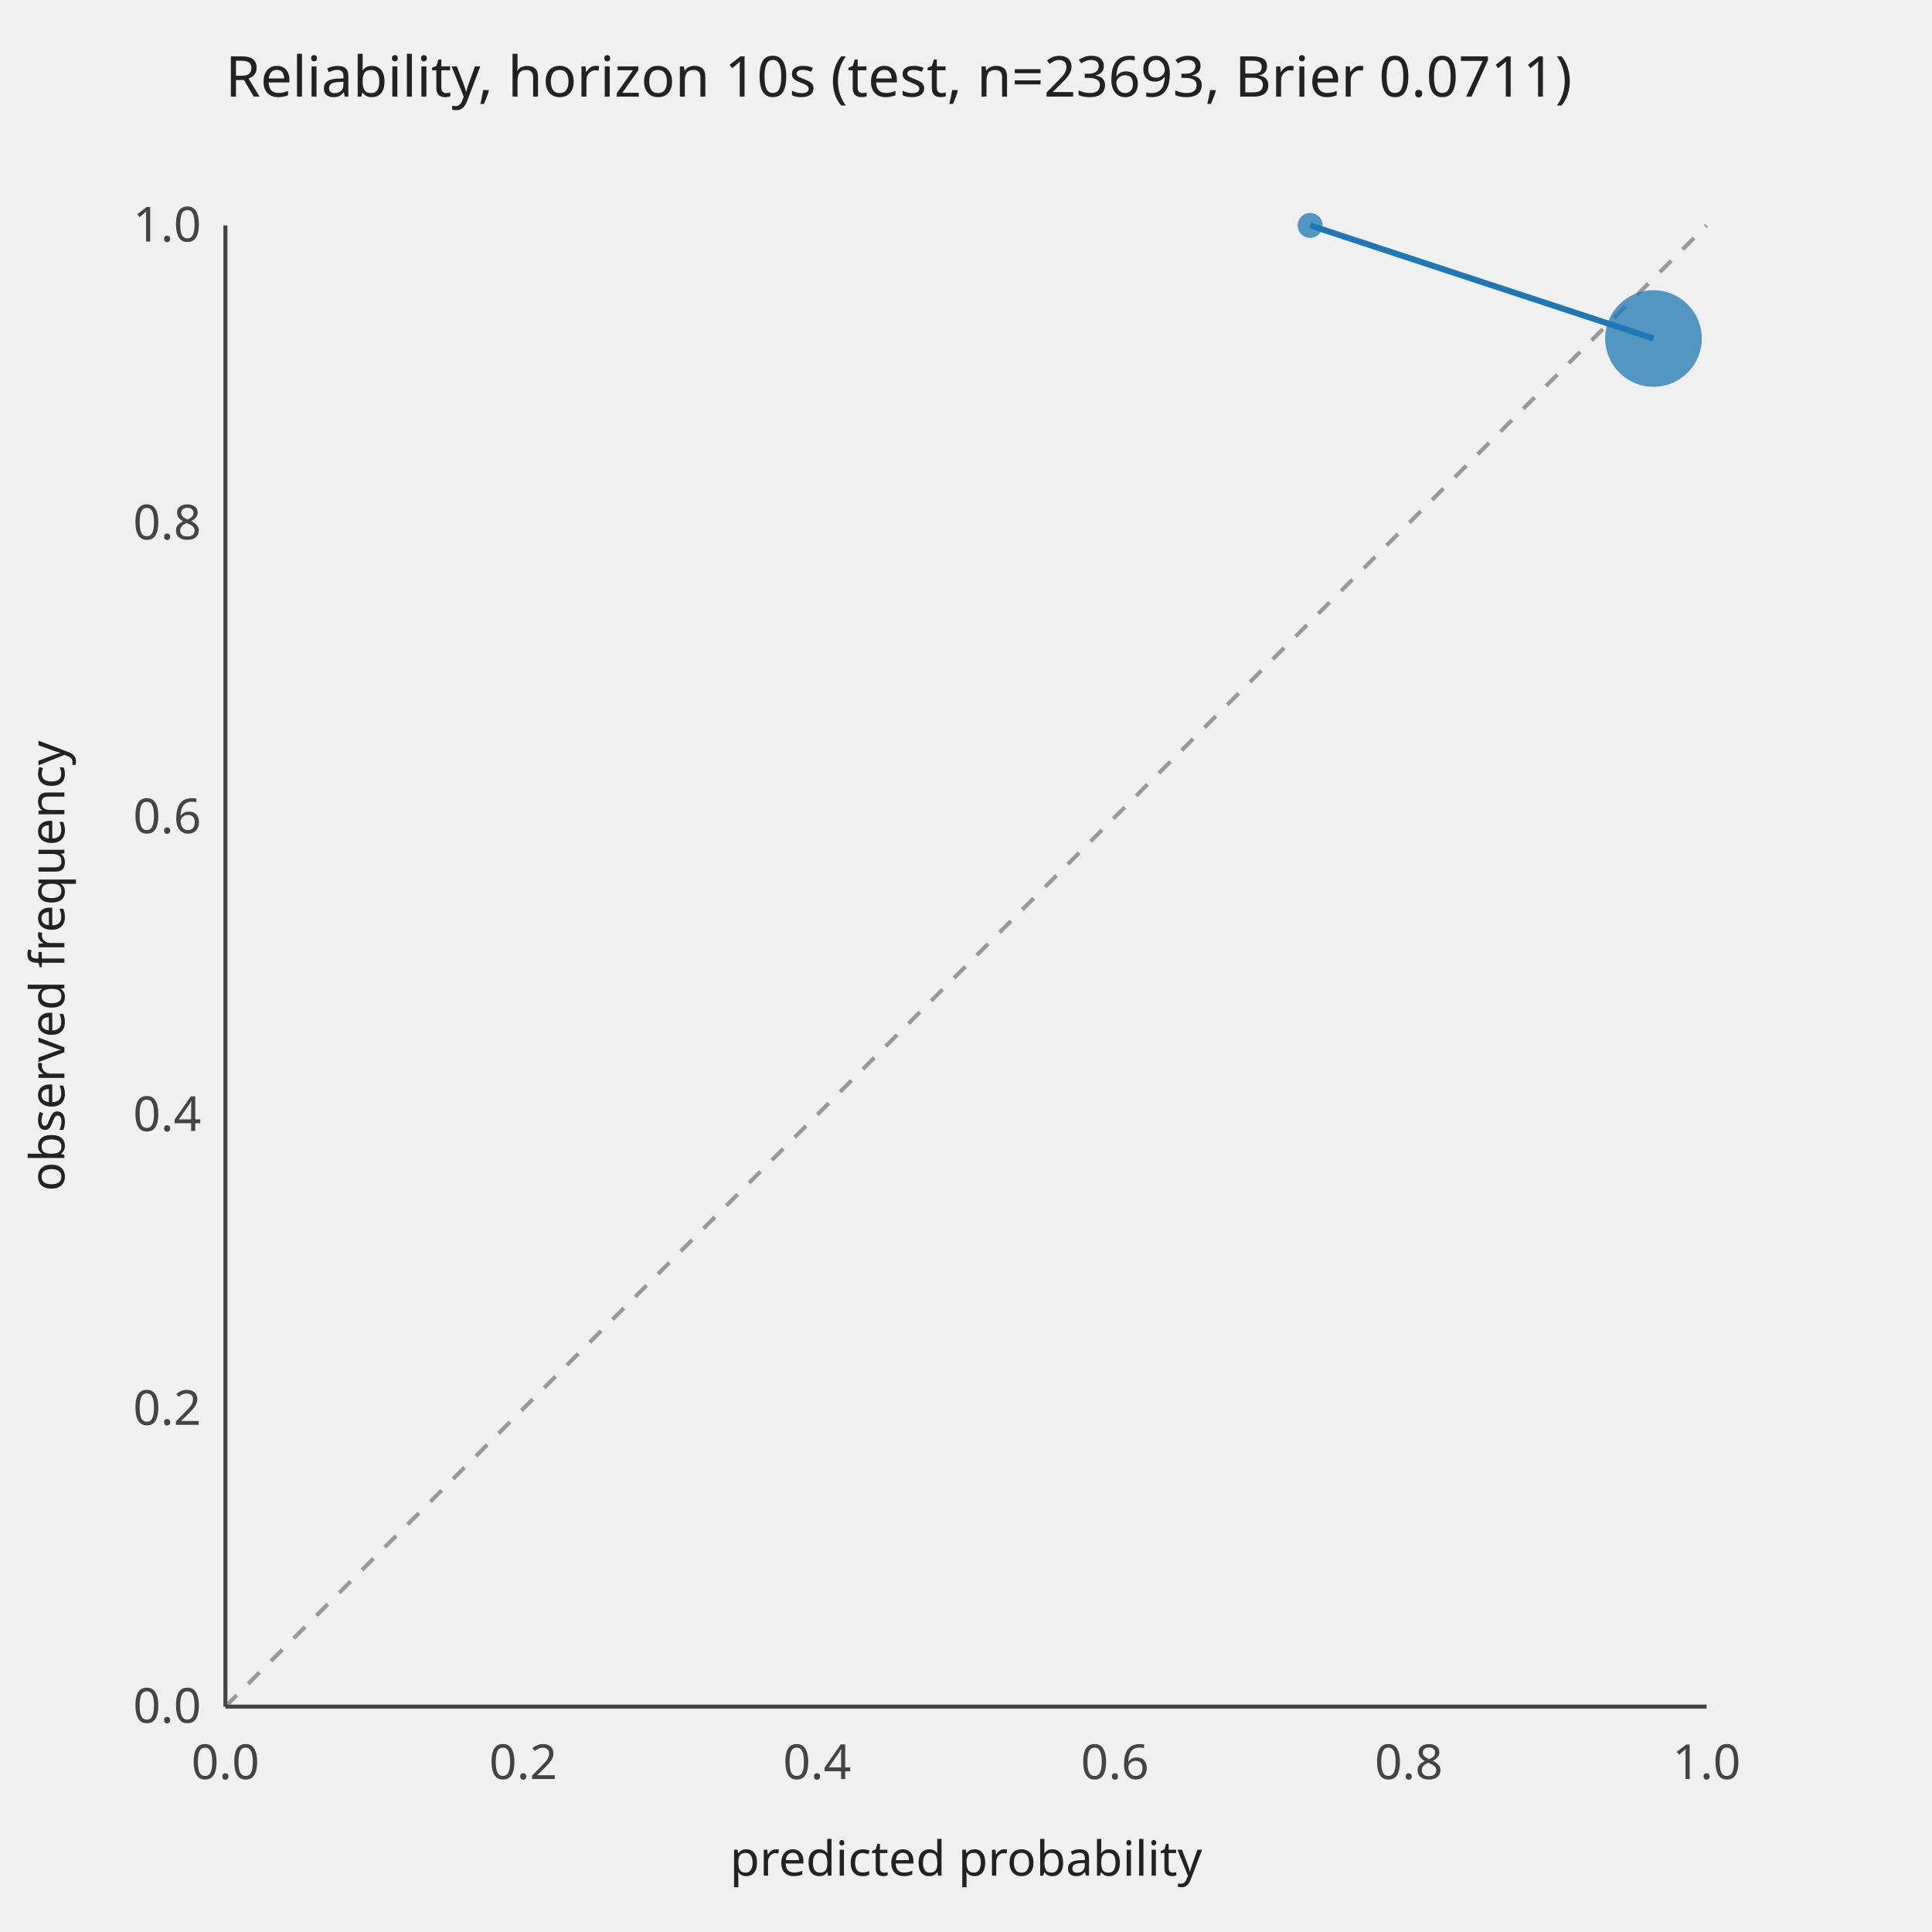
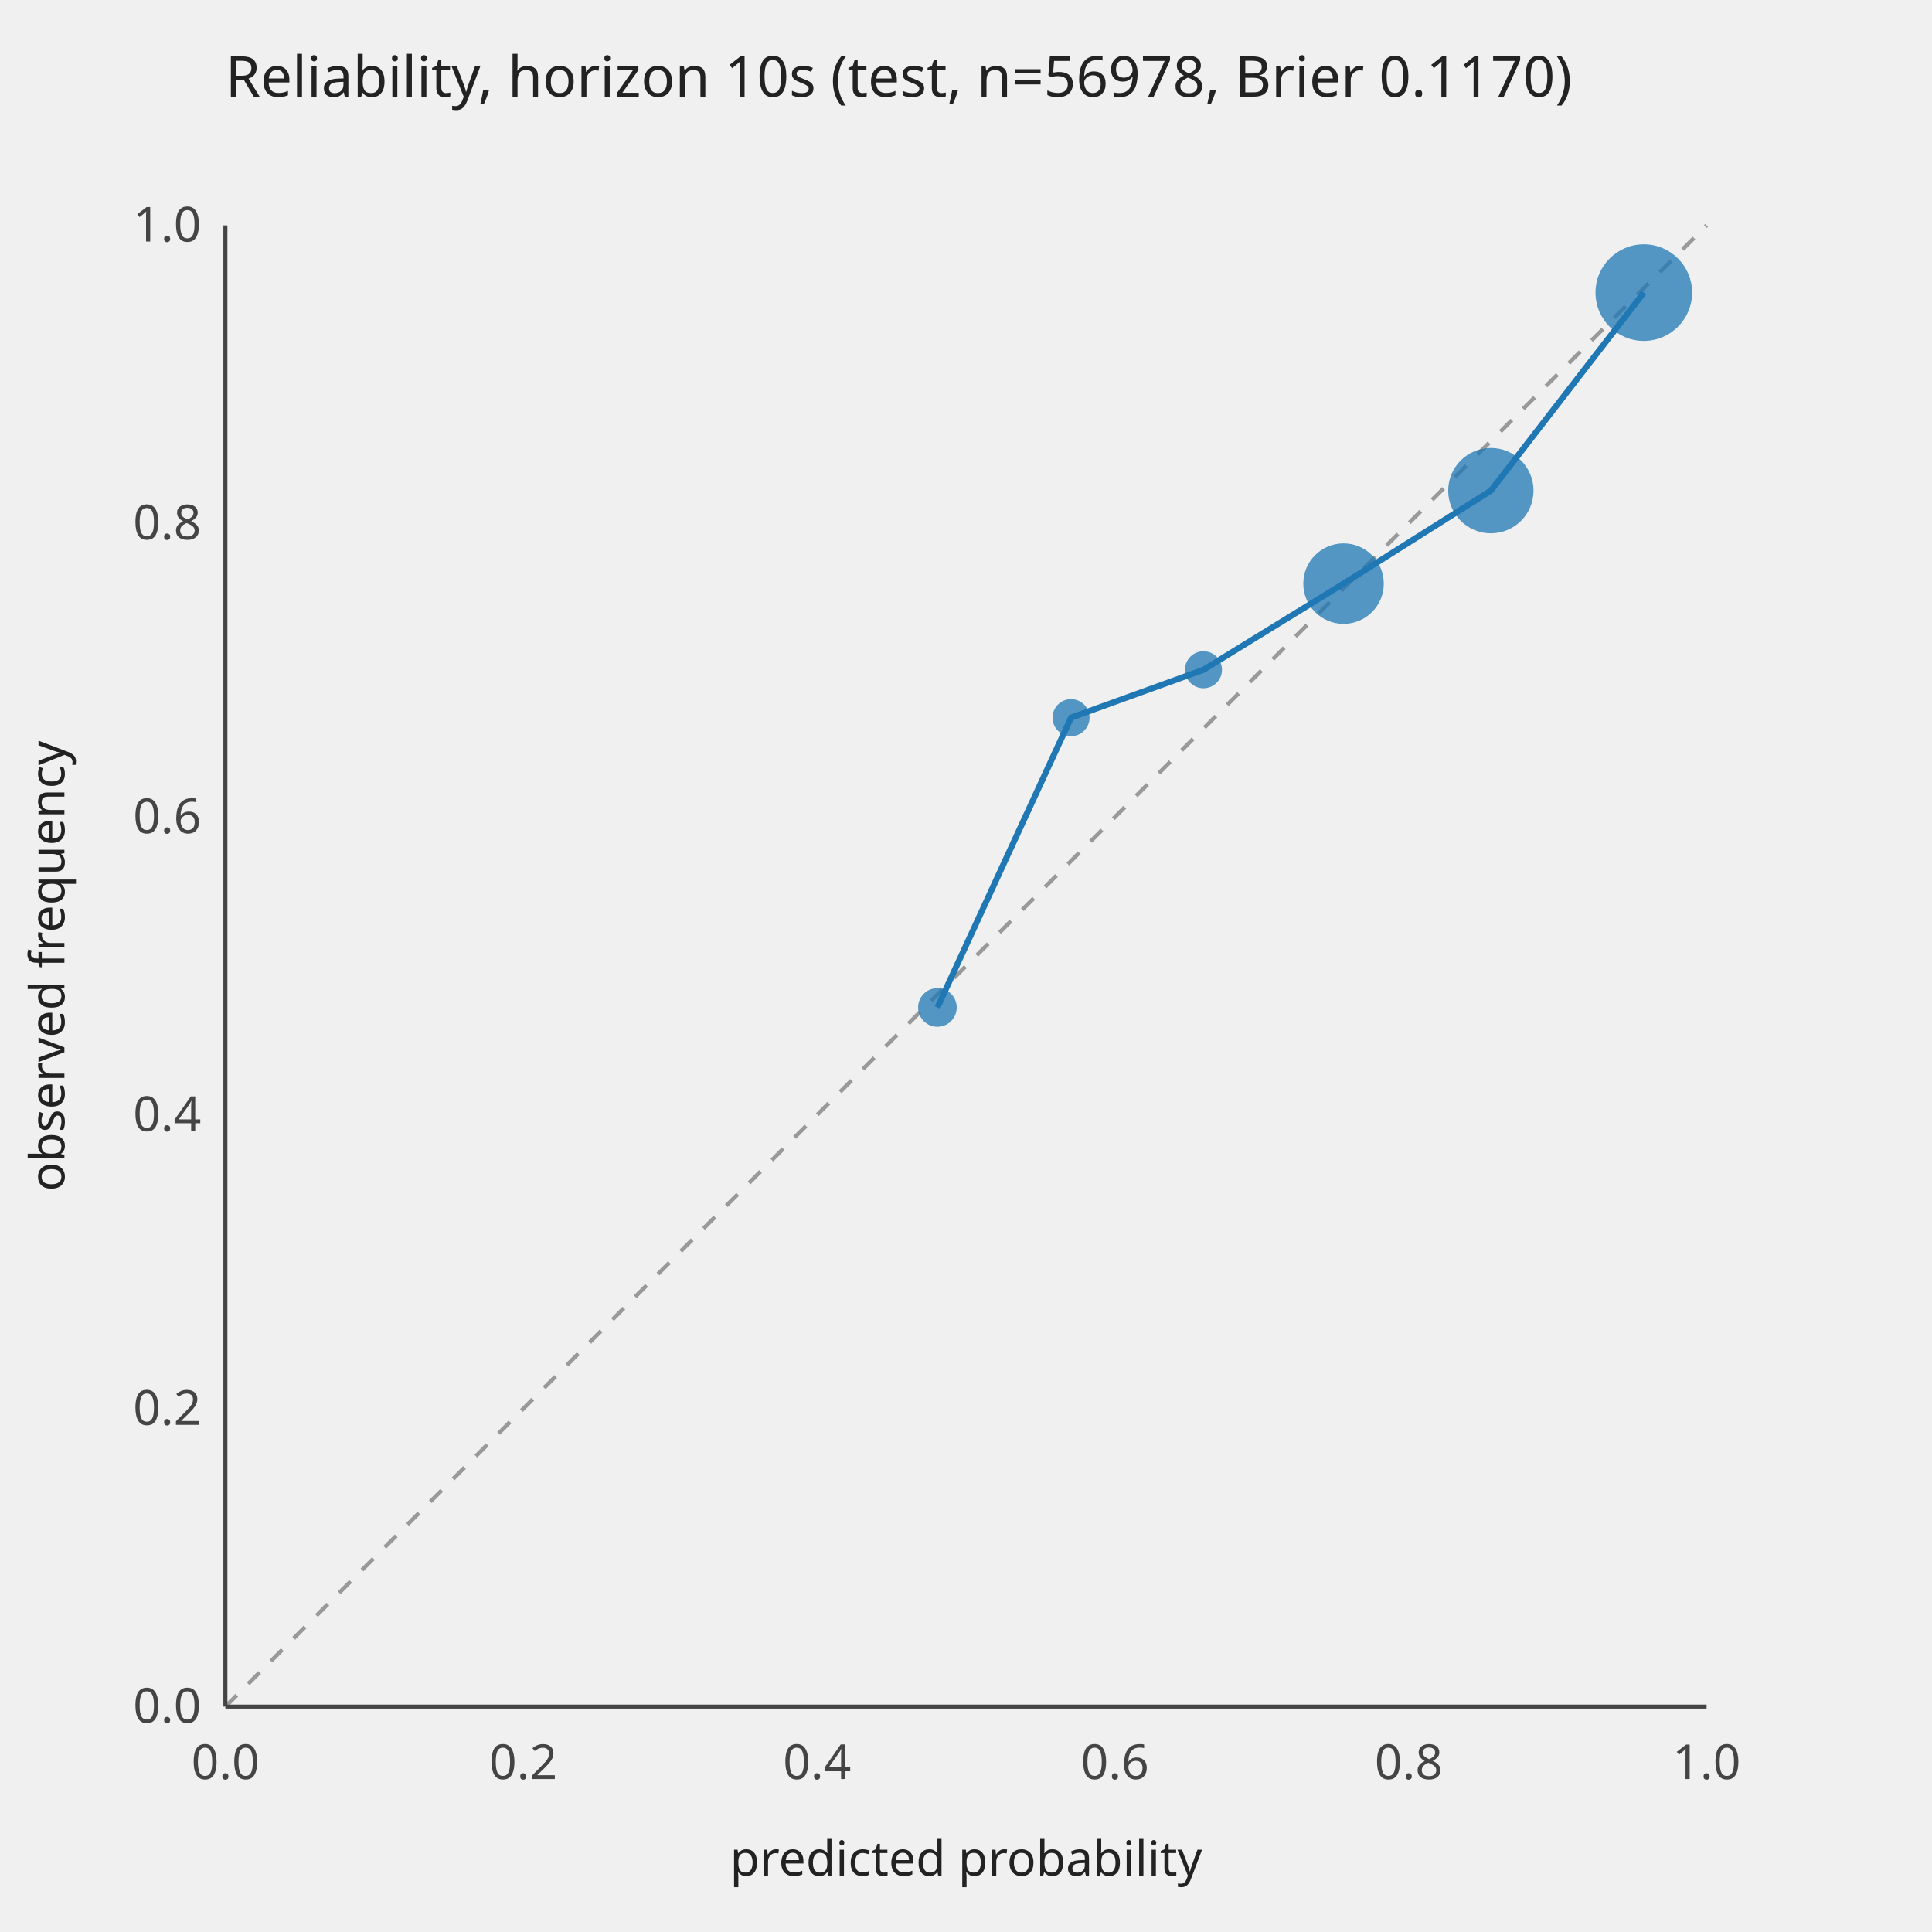
<svg xmlns="http://www.w3.org/2000/svg" width="480" height="480" viewBox="0 0 480 480" font-family="sans-serif" font-size="12">
  <rect width="100%%" height="100%%" fill="#ffffff" />
-   <text x="56" y="24" font-size="14" fill="#222">Reliability, horizon 10s (test, n=23693, Brier 0.0711)</text>
+   <text x="56" y="24" font-size="14" fill="#222">Reliability, horizon 10s (test, n=56978, Brier 0.1170)</text>
  <line x1="56" y1="424" x2="424" y2="56" stroke="#999" stroke-dasharray="4 4" />
  <line x1="56" y1="424" x2="424" y2="424" stroke="#444" />
  <line x1="56" y1="424" x2="56" y2="56" stroke="#444" />
  <text x="56" y="442" text-anchor="middle" fill="#444">0.0</text>
  <text x="50" y="428" text-anchor="end" fill="#444">0.0</text>
  <text x="130" y="442" text-anchor="middle" fill="#444">0.2</text>
  <text x="50" y="354" text-anchor="end" fill="#444">0.2</text>
  <text x="203" y="442" text-anchor="middle" fill="#444">0.4</text>
  <text x="50" y="281" text-anchor="end" fill="#444">0.4</text>
  <text x="277" y="442" text-anchor="middle" fill="#444">0.6</text>
  <text x="50" y="207" text-anchor="end" fill="#444">0.6</text>
  <text x="350" y="442" text-anchor="middle" fill="#444">0.8</text>
  <text x="50" y="134" text-anchor="end" fill="#444">0.8</text>
  <text x="424" y="442" text-anchor="middle" fill="#444">1.0</text>
  <text x="50" y="60" text-anchor="end" fill="#444">1.0</text>
  <text x="240" y="466" text-anchor="middle" fill="#222">predicted probability</text>
  <text transform="translate(16,240) rotate(-90)" text-anchor="middle" fill="#222">observed frequency</text>
-   <circle cx="325.5" cy="56.0" r="3.1" fill="#1f77b4" fill-opacity="0.75" />
-   <circle cx="410.8" cy="84.1" r="12.0" fill="#1f77b4" fill-opacity="0.75" />
-   <polyline fill="none" stroke="#1f77b4" stroke-width="1.5" points="325.5,56.0 410.8,84.1" />
+   <circle cx="232.9" cy="250.3" r="4.8" fill="#1f77b4" fill-opacity="0.75" />
+   <circle cx="266.1" cy="178.3" r="4.6" fill="#1f77b4" fill-opacity="0.75" />
+   <circle cx="299.0" cy="166.4" r="4.6" fill="#1f77b4" fill-opacity="0.75" />
+   <circle cx="333.8" cy="145.0" r="10.0" fill="#1f77b4" fill-opacity="0.75" />
+   <circle cx="370.4" cy="121.9" r="10.6" fill="#1f77b4" fill-opacity="0.75" />
+   <circle cx="408.4" cy="72.7" r="12.0" fill="#1f77b4" fill-opacity="0.75" />
+   <polyline fill="none" stroke="#1f77b4" stroke-width="1.5" points="232.9,250.3 266.1,178.3 299.0,166.4 333.8,145.0 370.4,121.9 408.4,72.7" />
</svg>
